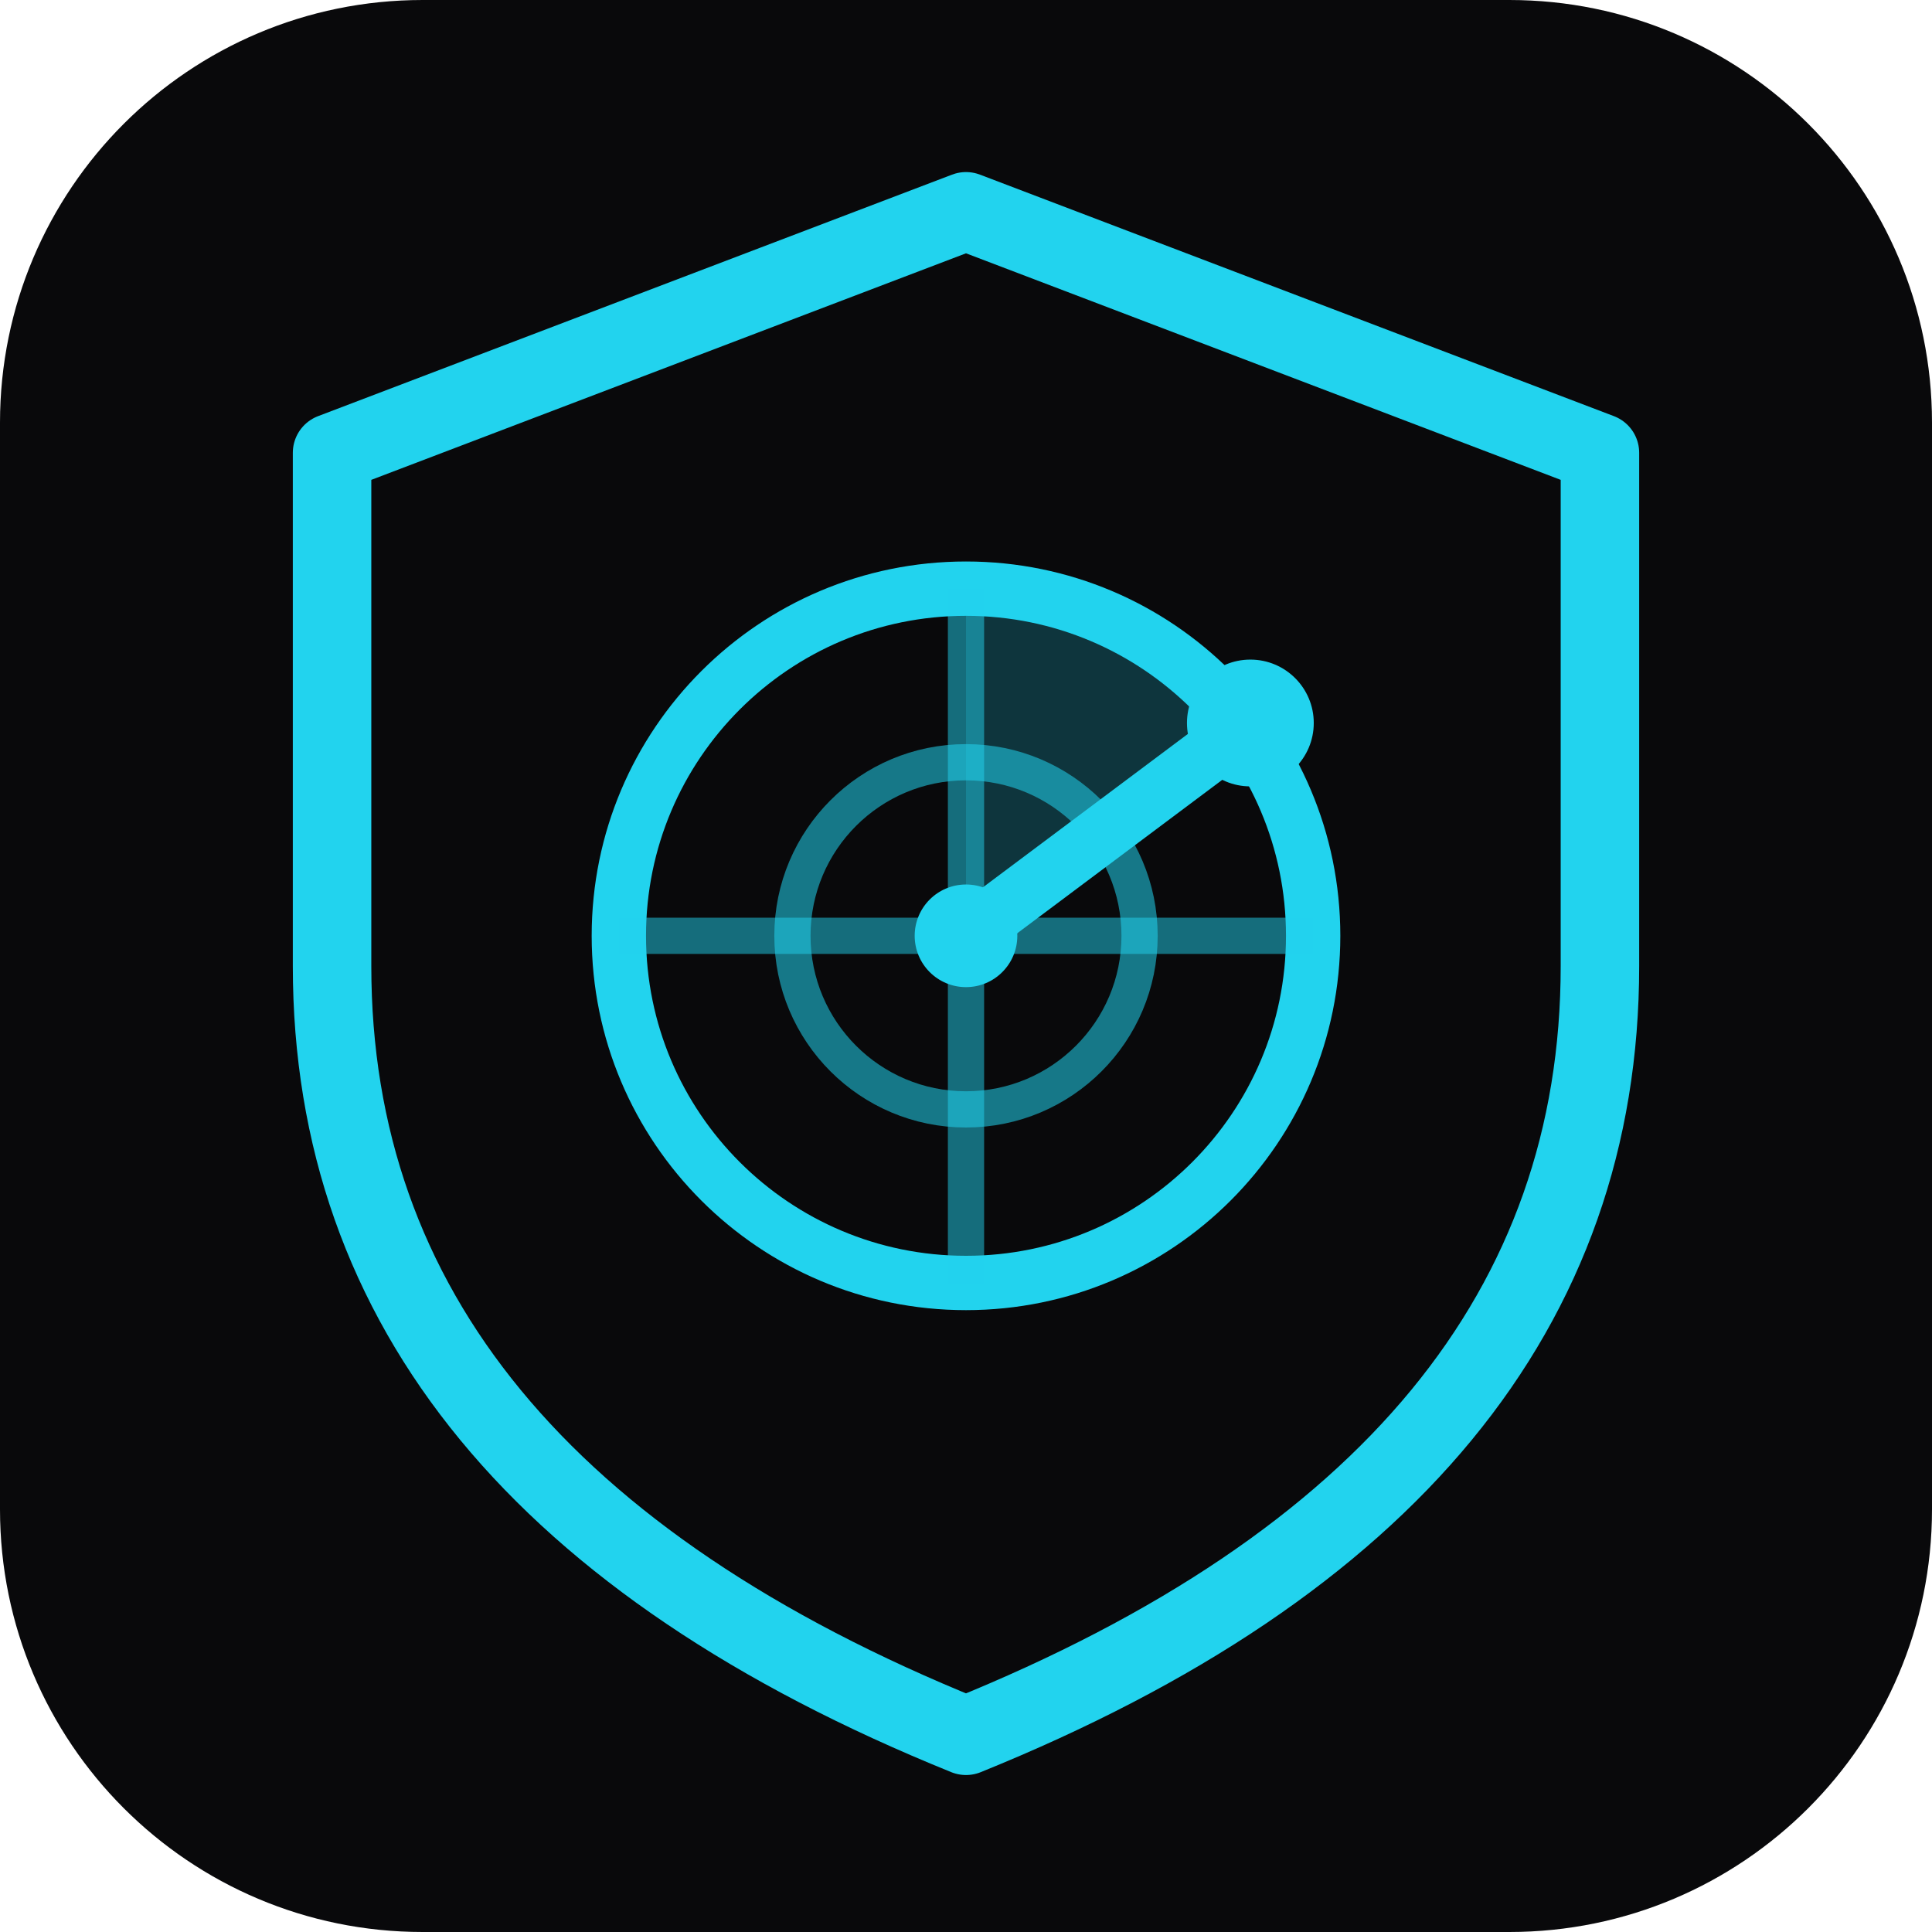
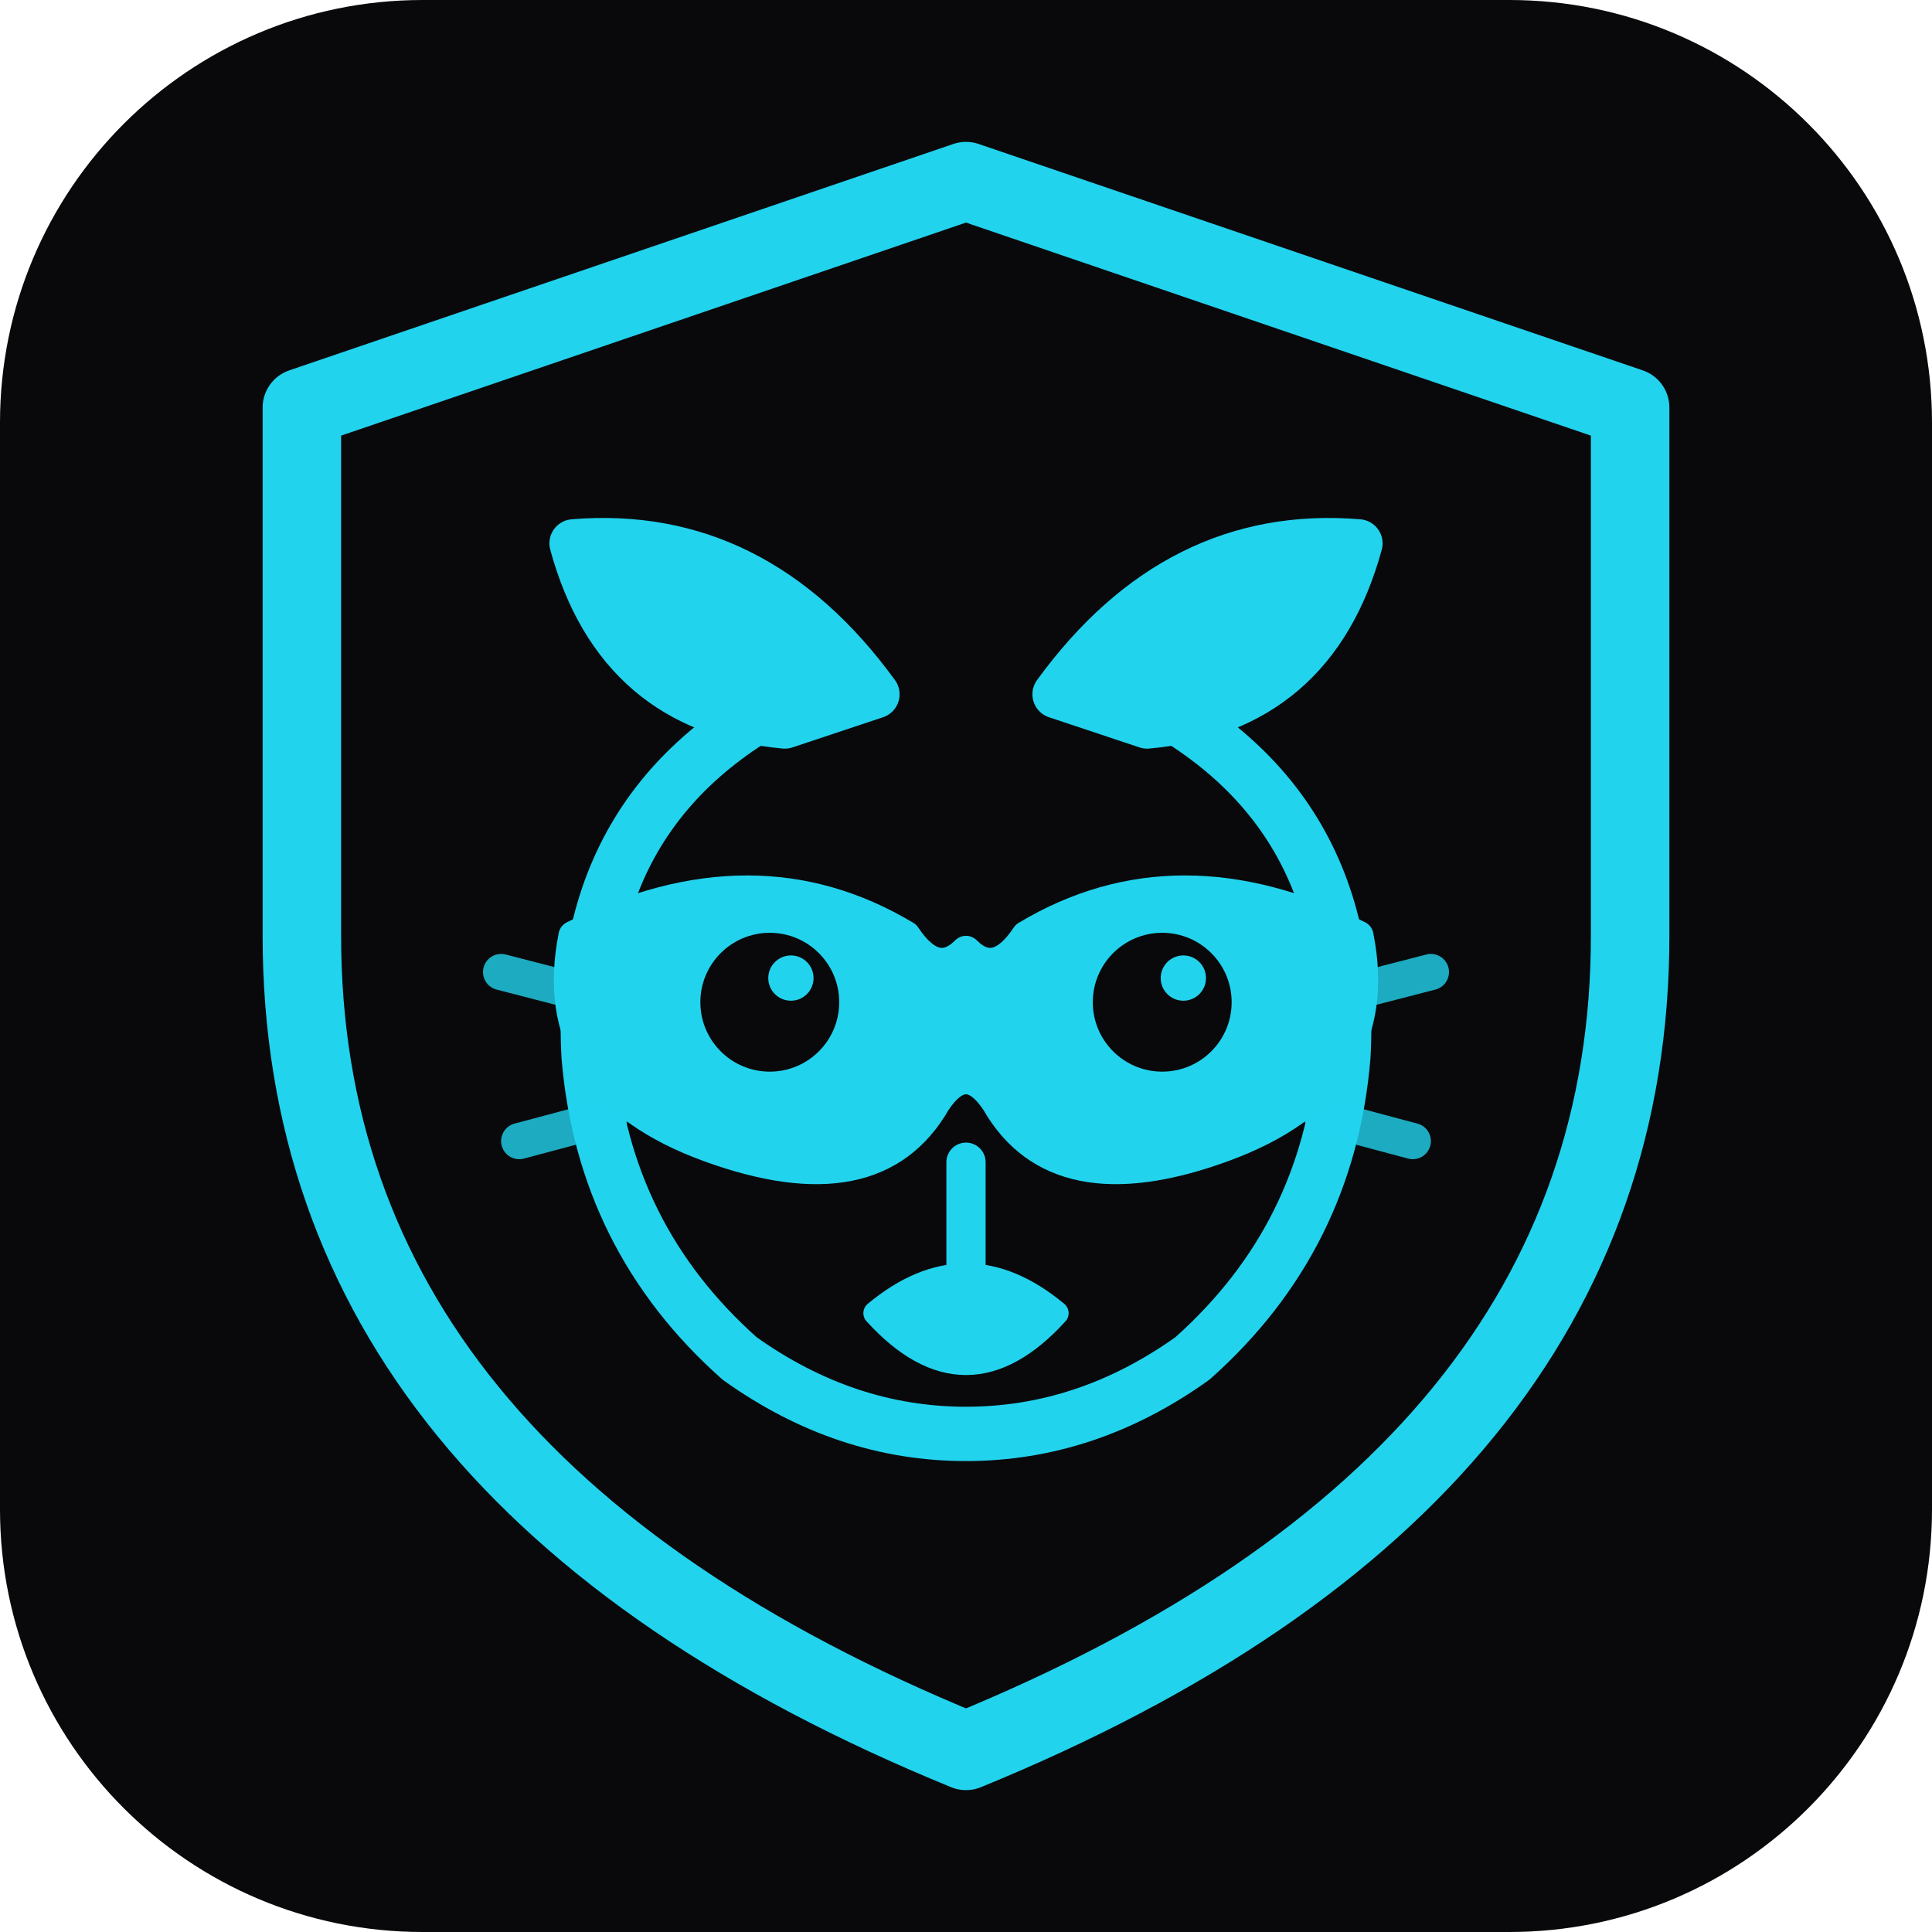
- <svg xmlns="http://www.w3.org/2000/svg" viewBox="0 0 64 64" fill="none" stroke="#22d3ee">
+ <svg xmlns="http://www.w3.org/2000/svg" viewBox="0 0 64 64" fill="none" stroke="#22d3ee" stroke-linejoin="round" stroke-linecap="round">
  <rect width="64" height="64" rx="14" fill="#09090b" stroke="none" />
-   <path d="M32 7 L53 15 L53 32 Q53 49 32 57.5 Q11 49 11 32 L11 15 Z" stroke-width="2.6" stroke-linejoin="round" />
-   <path d="M32 31 L32 19.5 A11.5 11.5 0 0 1 41.42 23.95 Z" fill="#22d3ee" fill-opacity="0.22" stroke="none" />
-   <circle cx="32" cy="31" r="11.5" stroke-width="1.8" />
-   <circle cx="32" cy="31" r="5.75" stroke-width="1.2" stroke-opacity="0.55" />
-   <line x1="20.5" y1="31" x2="43.5" y2="31" stroke-width="1.2" stroke-opacity="0.5" />
-   <line x1="32" y1="19.5" x2="32" y2="42.5" stroke-width="1.2" stroke-opacity="0.5" />
-   <line x1="32" y1="31" x2="41.42" y2="23.95" stroke-width="1.9" stroke-linecap="round" />
-   <circle cx="41.42" cy="23.95" r="2.1" fill="#22d3ee" stroke="none" />
-   <circle cx="32" cy="31" r="1.7" fill="#22d3ee" stroke="none" />
+   <path d="M32 6 L54 13.5 L54 31 Q54 49 32 58 Q10 49 10 31 L10 13.5 Z" stroke-width="2.6" />
+   <path d="M26 24 Q20.5 23.5 19 18 Q25 17.5 29 23 Z" fill="#22d3ee" stroke-width="1.6" />
+   <path d="M38 24 Q43.5 23.5 45 18 Q39 17.5 35 23 Z" fill="#22d3ee" stroke-width="1.6" />
+   <path d="M27.5 22.5 Q19 26 19.5 35 Q20 41 24.5 45 Q28 47.5 32 47.5 Q36 47.5 39.5 45 Q44 41 44.5 35 Q45 26 36.5 22.5" stroke-width="1.8" />
+   <path d="M19.7 33 L16.6 32.2 M20.2 37 L17.2 37.8 M44.3 33 L47.4 32.2 M43.8 37 L46.8 37.8" stroke-width="1.2" stroke-opacity="0.8" />
+   <path d="M19 31 Q25 28 30 31 Q31 32.5 32 31.5 Q33 32.5 34 31 Q39 28 45 31 Q46 36 40.5 38 Q35 40 33 36.5 Q32 35 31 36.5 Q29 40 23.5 38 Q18 36 19 31 Z" fill="#22d3ee" stroke-width="1" />
+   <circle cx="25.5" cy="33.2" r="2.3" fill="#09090b" stroke="none" />
+   <circle cx="38.5" cy="33.2" r="2.3" fill="#09090b" stroke="none" />
+   <circle cx="26.2" cy="32.4" r="0.75" fill="#22d3ee" stroke="none" />
+   <circle cx="39.2" cy="32.4" r="0.75" fill="#22d3ee" stroke="none" />
+   <path d="M32 38.5 L32 42.5" stroke-width="1.3" />
+   <path d="M29 43.5 Q32 41 35 43.5 Q32 46.8 29 43.5 Z" fill="#22d3ee" stroke-width="0.8" />
</svg>
